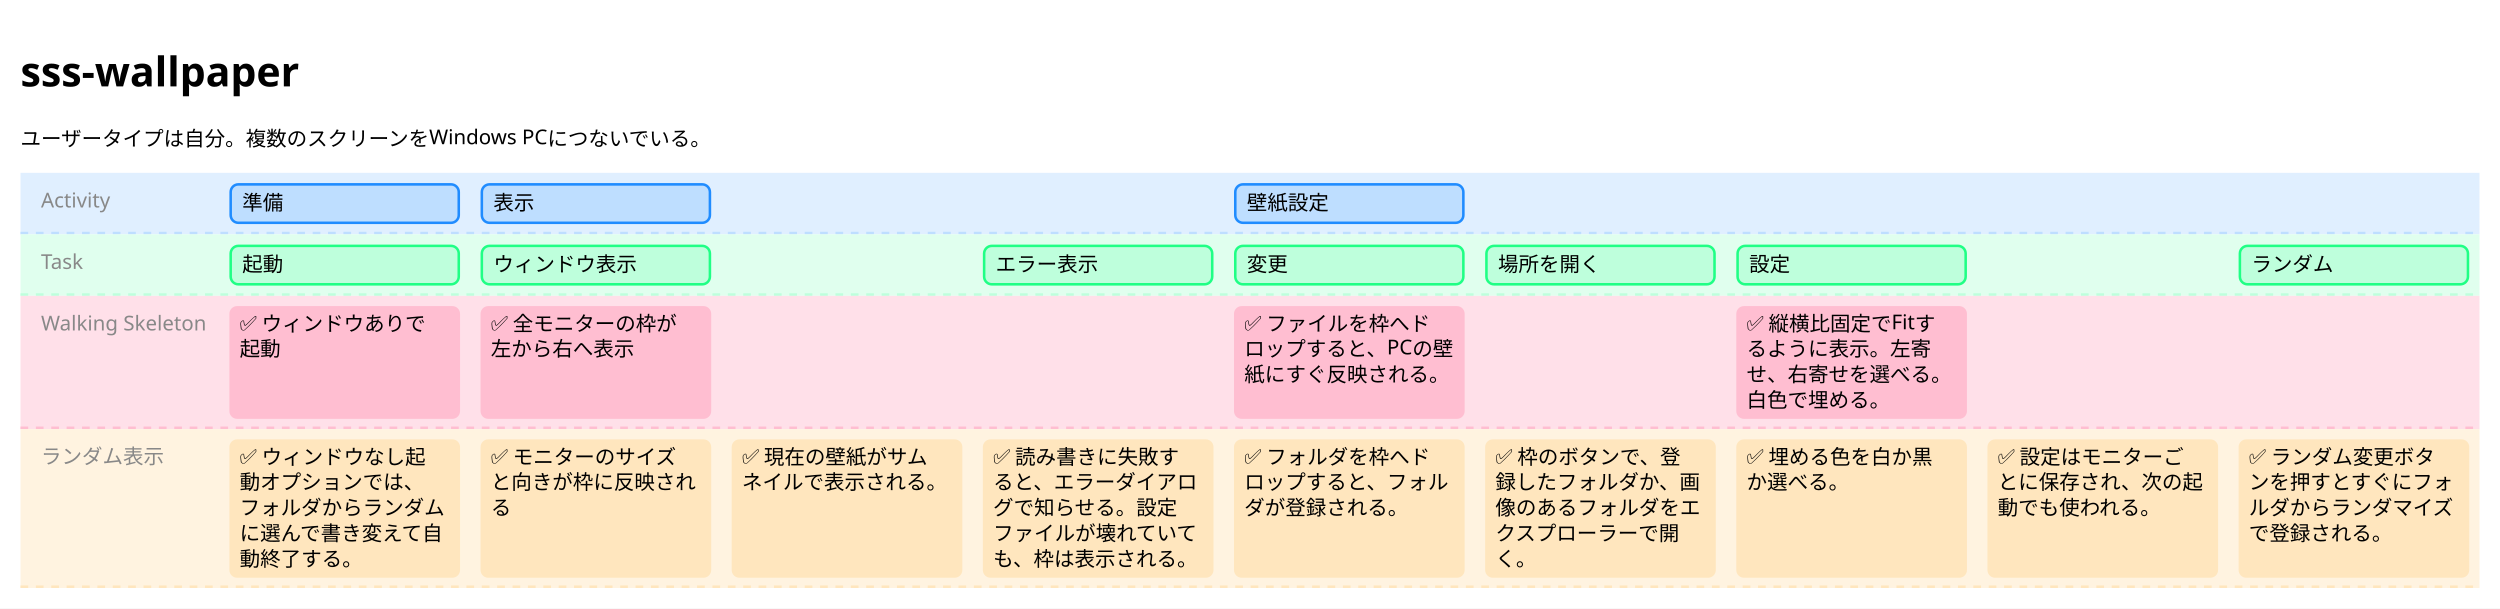
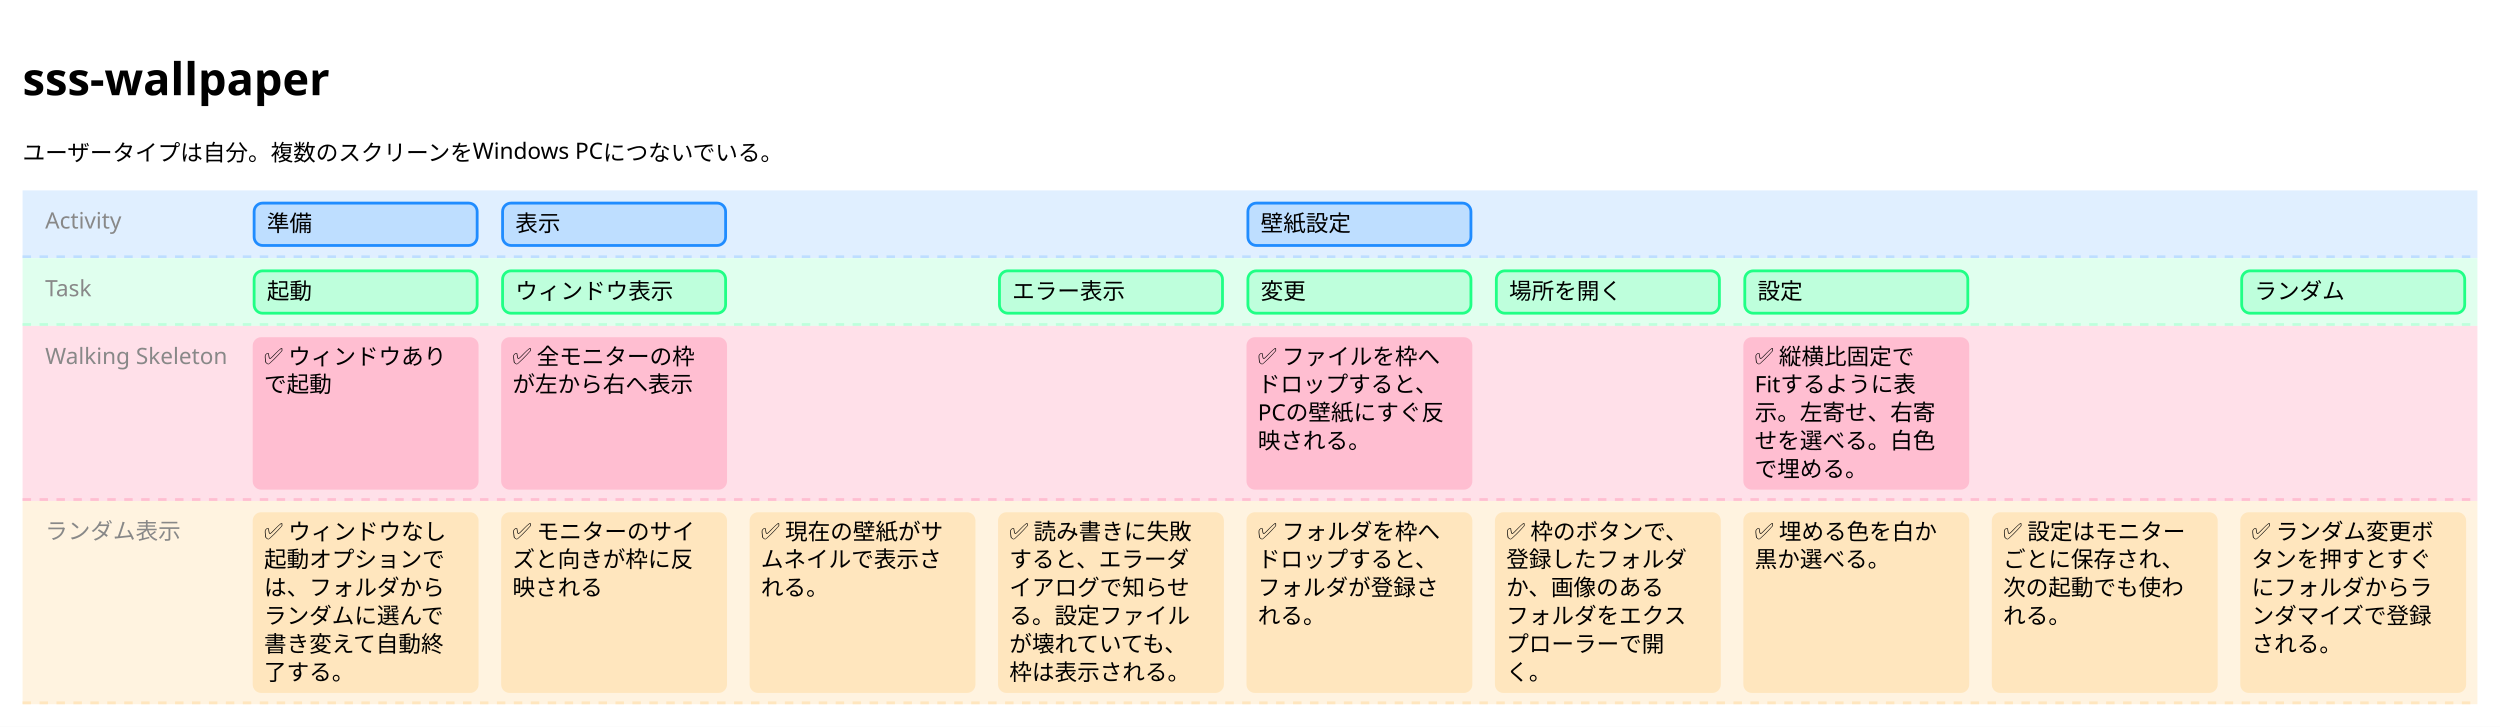
- <svg xmlns="http://www.w3.org/2000/svg" width="1951.023" height="474.88">
+ <svg xmlns="http://www.w3.org/2000/svg" width="1771.023" height="514.88">
  <defs>
    <filter id="shadow" x="-20%" y="-20%" width="140%" height="160%">
      <feDropShadow dx="2" dy="2" stdDeviation="2" flood-color="black" flood-opacity="0.2" />
    </filter>
  </defs>
-   <rect width="1951.023" height="474.88" fill="white" />
+   <rect width="1771.023" height="514.88" fill="white" />
  <text x="16" y="67.44" font-family="sans-serif" font-size="32" font-weight="bold">sss-wallpaper</text>
  <text x="16" y="113.88" font-family="sans-serif" font-size="16">ユーザータイプは自分。複数のスクリーンをWindows PCにつないでいる。</text>
-   <rect id="band-0" x="16" y="134.88" width="1919.023" height="48" fill="#e0efff" />
-   <line x1="16" y1="181.88" x2="1935.023" y2="181.88" stroke="#bedeff" stroke-width="2" stroke-dasharray="6 6" />
-   <rect id="band-1" x="16" y="182.88" width="1919.023" height="48" fill="#e0ffee" />
-   <line x1="16" y1="229.88" x2="1935.023" y2="229.88" stroke="#beffdc" stroke-width="2" stroke-dasharray="6 6" />
-   <rect id="band-2" x="16" y="230.88" width="1919.023" height="104" fill="#ffe0e9" />
-   <line x1="16" y1="333.88" x2="1935.023" y2="333.88" stroke="#ffbed1" stroke-width="2" stroke-dasharray="6 6" />
-   <rect id="band-3" x="16" y="334.88" width="1919.023" height="124" fill="#fff3e0" />
-   <line x1="16" y1="457.88" x2="1935.023" y2="457.88" stroke="#ffe6be" stroke-width="2" stroke-dasharray="6 6" />
+   <rect id="band-0" x="16" y="134.88" width="1739.023" height="48" fill="#e0efff" />
+   <line x1="16" y1="181.88" x2="1755.023" y2="181.88" stroke="#bedeff" stroke-width="2" stroke-dasharray="6 6" />
+   <rect id="band-1" x="16" y="182.88" width="1739.023" height="48" fill="#e0ffee" />
+   <line x1="16" y1="229.88" x2="1755.023" y2="229.88" stroke="#beffdc" stroke-width="2" stroke-dasharray="6 6" />
+   <rect id="band-2" x="16" y="230.88" width="1739.023" height="124" fill="#ffe0e9" />
+   <line x1="16" y1="353.88" x2="1755.023" y2="353.88" stroke="#ffbed1" stroke-width="2" stroke-dasharray="6 6" />
+   <rect id="band-3" x="16" y="354.88" width="1739.023" height="144" fill="#fff3e0" />
+   <line x1="16" y1="497.88" x2="1755.023" y2="497.88" stroke="#ffe6be" stroke-width="2" stroke-dasharray="6 6" />
  <text x="32" y="161.88" font-family="sans-serif" font-size="16" fill="#888888">Activity</text>
  <text x="32" y="209.88" font-family="sans-serif" font-size="16" fill="#888888">Task</text>
  <text x="32" y="257.88" font-family="sans-serif" font-size="16" fill="#888888">Walking Skeleton</text>
-   <text x="32" y="361.88" font-family="sans-serif" font-size="16" fill="#888888">ランダム表示</text>
-   <rect id="card-0" x="180.023" y="143.88" width="178" height="30" rx="6" fill="#bedeff" stroke="#208cff" stroke-width="2" />
+   <text x="32" y="381.88" font-family="sans-serif" font-size="16" fill="#888888">ランダム表示</text>
+   <rect id="card-0" x="180.023" y="143.88" width="158" height="30" rx="6" fill="#bedeff" stroke="#208cff" stroke-width="2" />
  <text x="189.023" y="163.88" font-family="sans-serif" font-size="16">準備</text>
-   <rect id="card-1" x="180.023" y="191.88" width="178" height="30" rx="6" fill="#beffdc" stroke="#20ff85" stroke-width="2" />
+   <rect id="card-1" x="180.023" y="191.88" width="158" height="30" rx="6" fill="#beffdc" stroke="#20ff85" stroke-width="2" />
  <text x="189.023" y="211.88" font-family="sans-serif" font-size="16">起動</text>
-   <rect id="card-2" x="179.023" y="238.88" width="180" height="88" rx="6" fill="#ffbed1" />
-   <text x="187.023" y="257.88" font-family="sans-serif" font-size="16">✅ ウィンドウありで</text>
-   <text x="187.023" y="277.88" font-family="sans-serif" font-size="16">起動</text>
-   <rect id="card-3" x="179.023" y="342.88" width="180" height="108" rx="6" fill="#ffe6be" />
-   <text x="187.023" y="361.88" font-family="sans-serif" font-size="16">✅ ウィンドウなし起</text>
-   <text x="187.023" y="381.88" font-family="sans-serif" font-size="16">動オプションでは、</text>
-   <text x="187.023" y="401.88" font-family="sans-serif" font-size="16">フォルダからランダム</text>
-   <text x="187.023" y="421.88" font-family="sans-serif" font-size="16">に選んで書き変えて自</text>
-   <text x="187.023" y="441.88" font-family="sans-serif" font-size="16">動終了する。</text>
-   <rect id="card-4" x="376.023" y="143.88" width="178" height="30" rx="6" fill="#bedeff" stroke="#208cff" stroke-width="2" />
-   <text x="385.023" y="163.88" font-family="sans-serif" font-size="16">表示</text>
-   <rect id="card-5" x="376.023" y="191.88" width="178" height="30" rx="6" fill="#beffdc" stroke="#20ff85" stroke-width="2" />
-   <text x="385.023" y="211.88" font-family="sans-serif" font-size="16">ウィンドウ表示</text>
-   <rect id="card-6" x="375.023" y="238.88" width="180" height="88" rx="6" fill="#ffbed1" />
-   <text x="383.023" y="257.88" font-family="sans-serif" font-size="16">✅ 全モニターの枠が</text>
-   <text x="383.023" y="277.88" font-family="sans-serif" font-size="16">左から右へ表示</text>
-   <rect id="card-7" x="375.023" y="342.88" width="180" height="108" rx="6" fill="#ffe6be" />
-   <text x="383.023" y="361.88" font-family="sans-serif" font-size="16">✅ モニターのサイズ</text>
-   <text x="383.023" y="381.88" font-family="sans-serif" font-size="16">と向きが枠に反映され</text>
-   <text x="383.023" y="401.88" font-family="sans-serif" font-size="16">る</text>
-   <rect id="card-8" x="571.023" y="342.88" width="180" height="108" rx="6" fill="#ffe6be" />
-   <text x="579.023" y="361.88" font-family="sans-serif" font-size="16">✅ 現在の壁紙がサム</text>
-   <text x="579.023" y="381.88" font-family="sans-serif" font-size="16">ネイルで表示される。</text>
-   <rect id="card-9" x="768.023" y="191.88" width="178" height="30" rx="6" fill="#beffdc" stroke="#20ff85" stroke-width="2" />
-   <text x="777.023" y="211.88" font-family="sans-serif" font-size="16">エラー表示</text>
-   <rect id="card-10" x="767.023" y="342.88" width="180" height="108" rx="6" fill="#ffe6be" />
-   <text x="775.023" y="361.88" font-family="sans-serif" font-size="16">✅ 読み書きに失敗す</text>
-   <text x="775.023" y="381.88" font-family="sans-serif" font-size="16">ると、エラーダイアロ</text>
-   <text x="775.023" y="401.88" font-family="sans-serif" font-size="16">グで知らせる。設定</text>
-   <text x="775.023" y="421.88" font-family="sans-serif" font-size="16">ファイルが壊れていて</text>
-   <text x="775.023" y="441.88" font-family="sans-serif" font-size="16">も、枠は表示される。</text>
-   <rect id="card-11" x="964.023" y="143.88" width="178" height="30" rx="6" fill="#bedeff" stroke="#208cff" stroke-width="2" />
-   <text x="973.023" y="163.88" font-family="sans-serif" font-size="16">壁紙設定</text>
-   <rect id="card-12" x="964.023" y="191.88" width="178" height="30" rx="6" fill="#beffdc" stroke="#20ff85" stroke-width="2" />
-   <text x="973.023" y="211.88" font-family="sans-serif" font-size="16">変更</text>
-   <rect id="card-13" x="963.023" y="238.88" width="180" height="88" rx="6" fill="#ffbed1" />
-   <text x="971.023" y="257.88" font-family="sans-serif" font-size="16">✅ ファイルを枠へド</text>
-   <text x="971.023" y="277.88" font-family="sans-serif" font-size="16">ロップすると、PCの壁</text>
-   <text x="971.023" y="297.88" font-family="sans-serif" font-size="16">紙にすぐ反映される。</text>
-   <rect id="card-14" x="963.023" y="342.88" width="180" height="108" rx="6" fill="#ffe6be" />
-   <text x="971.023" y="361.88" font-family="sans-serif" font-size="16">✅ フォルダを枠へド</text>
-   <text x="971.023" y="381.88" font-family="sans-serif" font-size="16">ロップすると、フォル</text>
-   <text x="971.023" y="401.88" font-family="sans-serif" font-size="16">ダが登録される。</text>
-   <rect id="card-15" x="1160.023" y="191.88" width="178" height="30" rx="6" fill="#beffdc" stroke="#20ff85" stroke-width="2" />
-   <text x="1169.023" y="211.88" font-family="sans-serif" font-size="16">場所を開く</text>
-   <rect id="card-16" x="1159.023" y="342.88" width="180" height="108" rx="6" fill="#ffe6be" />
-   <text x="1167.023" y="361.88" font-family="sans-serif" font-size="16">✅ 枠のボタンで、登</text>
-   <text x="1167.023" y="381.88" font-family="sans-serif" font-size="16">録したフォルダか、画</text>
-   <text x="1167.023" y="401.88" font-family="sans-serif" font-size="16">像のあるフォルダをエ</text>
-   <text x="1167.023" y="421.88" font-family="sans-serif" font-size="16">クスプローラーで開</text>
-   <text x="1167.023" y="441.88" font-family="sans-serif" font-size="16">く。</text>
-   <rect id="card-17" x="1356.023" y="191.88" width="178" height="30" rx="6" fill="#beffdc" stroke="#20ff85" stroke-width="2" />
-   <text x="1365.023" y="211.88" font-family="sans-serif" font-size="16">設定</text>
-   <rect id="card-18" x="1355.023" y="238.88" width="180" height="88" rx="6" fill="#ffbed1" />
-   <text x="1363.023" y="257.88" font-family="sans-serif" font-size="16">✅ 縦横比固定でFitす</text>
-   <text x="1363.023" y="277.88" font-family="sans-serif" font-size="16">るように表示。左寄</text>
-   <text x="1363.023" y="297.88" font-family="sans-serif" font-size="16">せ、右寄せを選べる。</text>
-   <text x="1363.023" y="317.88" font-family="sans-serif" font-size="16">白色で埋める。</text>
-   <rect id="card-19" x="1355.023" y="342.88" width="180" height="108" rx="6" fill="#ffe6be" />
-   <text x="1363.023" y="361.88" font-family="sans-serif" font-size="16">✅ 埋める色を白か黒</text>
-   <text x="1363.023" y="381.88" font-family="sans-serif" font-size="16">か選べる。</text>
-   <rect id="card-20" x="1551.023" y="342.88" width="180" height="108" rx="6" fill="#ffe6be" />
-   <text x="1559.023" y="361.88" font-family="sans-serif" font-size="16">✅ 設定はモニターご</text>
-   <text x="1559.023" y="381.88" font-family="sans-serif" font-size="16">とに保存され、次の起</text>
-   <text x="1559.023" y="401.88" font-family="sans-serif" font-size="16">動でも使われる。</text>
-   <rect id="card-21" x="1748.023" y="191.88" width="178" height="30" rx="6" fill="#beffdc" stroke="#20ff85" stroke-width="2" />
-   <text x="1757.023" y="211.88" font-family="sans-serif" font-size="16">ランダム</text>
-   <rect id="card-22" x="1747.023" y="342.88" width="180" height="108" rx="6" fill="#ffe6be" />
-   <text x="1755.023" y="361.88" font-family="sans-serif" font-size="16">✅ ランダム変更ボタ</text>
-   <text x="1755.023" y="381.88" font-family="sans-serif" font-size="16">ンを押すとすぐにフォ</text>
-   <text x="1755.023" y="401.88" font-family="sans-serif" font-size="16">ルダからランダマイズ</text>
-   <text x="1755.023" y="421.88" font-family="sans-serif" font-size="16">で登録される。</text>
+   <rect id="card-2" x="179.023" y="238.88" width="160" height="108" rx="6" fill="#ffbed1" />
+   <text x="187.023" y="257.88" font-family="sans-serif" font-size="16">✅ ウィンドウあり</text>
+   <text x="187.023" y="277.88" font-family="sans-serif" font-size="16">で起動</text>
+   <rect id="card-3" x="179.023" y="362.88" width="160" height="128" rx="6" fill="#ffe6be" />
+   <text x="187.023" y="381.88" font-family="sans-serif" font-size="16">✅ ウィンドウなし</text>
+   <text x="187.023" y="401.88" font-family="sans-serif" font-size="16">起動オプションで</text>
+   <text x="187.023" y="421.88" font-family="sans-serif" font-size="16">は、フォルダから</text>
+   <text x="187.023" y="441.88" font-family="sans-serif" font-size="16">ランダムに選んで</text>
+   <text x="187.023" y="461.88" font-family="sans-serif" font-size="16">書き変えて自動終</text>
+   <text x="187.023" y="481.88" font-family="sans-serif" font-size="16">了する。</text>
+   <rect id="card-4" x="356.023" y="143.88" width="158" height="30" rx="6" fill="#bedeff" stroke="#208cff" stroke-width="2" />
+   <text x="365.023" y="163.88" font-family="sans-serif" font-size="16">表示</text>
+   <rect id="card-5" x="356.023" y="191.88" width="158" height="30" rx="6" fill="#beffdc" stroke="#20ff85" stroke-width="2" />
+   <text x="365.023" y="211.88" font-family="sans-serif" font-size="16">ウィンドウ表示</text>
+   <rect id="card-6" x="355.023" y="238.88" width="160" height="108" rx="6" fill="#ffbed1" />
+   <text x="363.023" y="257.88" font-family="sans-serif" font-size="16">✅ 全モニターの枠</text>
+   <text x="363.023" y="277.88" font-family="sans-serif" font-size="16">が左から右へ表示</text>
+   <rect id="card-7" x="355.023" y="362.88" width="160" height="128" rx="6" fill="#ffe6be" />
+   <text x="363.023" y="381.88" font-family="sans-serif" font-size="16">✅ モニターのサイ</text>
+   <text x="363.023" y="401.88" font-family="sans-serif" font-size="16">ズと向きが枠に反</text>
+   <text x="363.023" y="421.88" font-family="sans-serif" font-size="16">映される</text>
+   <rect id="card-8" x="531.023" y="362.88" width="160" height="128" rx="6" fill="#ffe6be" />
+   <text x="539.023" y="381.88" font-family="sans-serif" font-size="16">✅ 現在の壁紙がサ</text>
+   <text x="539.023" y="401.88" font-family="sans-serif" font-size="16">ムネイルで表示さ</text>
+   <text x="539.023" y="421.88" font-family="sans-serif" font-size="16">れる。</text>
+   <rect id="card-9" x="708.023" y="191.88" width="158" height="30" rx="6" fill="#beffdc" stroke="#20ff85" stroke-width="2" />
+   <text x="717.023" y="211.88" font-family="sans-serif" font-size="16">エラー表示</text>
+   <rect id="card-10" x="707.023" y="362.88" width="160" height="128" rx="6" fill="#ffe6be" />
+   <text x="715.023" y="381.88" font-family="sans-serif" font-size="16">✅ 読み書きに失敗</text>
+   <text x="715.023" y="401.88" font-family="sans-serif" font-size="16">すると、エラーダ</text>
+   <text x="715.023" y="421.88" font-family="sans-serif" font-size="16">イアログで知らせ</text>
+   <text x="715.023" y="441.88" font-family="sans-serif" font-size="16">る。設定ファイル</text>
+   <text x="715.023" y="461.88" font-family="sans-serif" font-size="16">が壊れていても、</text>
+   <text x="715.023" y="481.88" font-family="sans-serif" font-size="16">枠は表示される。</text>
+   <rect id="card-11" x="884.023" y="143.88" width="158" height="30" rx="6" fill="#bedeff" stroke="#208cff" stroke-width="2" />
+   <text x="893.023" y="163.88" font-family="sans-serif" font-size="16">壁紙設定</text>
+   <rect id="card-12" x="884.023" y="191.88" width="158" height="30" rx="6" fill="#beffdc" stroke="#20ff85" stroke-width="2" />
+   <text x="893.023" y="211.88" font-family="sans-serif" font-size="16">変更</text>
+   <rect id="card-13" x="883.023" y="238.88" width="160" height="108" rx="6" fill="#ffbed1" />
+   <text x="891.023" y="257.88" font-family="sans-serif" font-size="16">✅ ファイルを枠へ</text>
+   <text x="891.023" y="277.88" font-family="sans-serif" font-size="16">ドロップすると、</text>
+   <text x="891.023" y="297.88" font-family="sans-serif" font-size="16">PCの壁紙にすぐ反</text>
+   <text x="891.023" y="317.88" font-family="sans-serif" font-size="16">映される。</text>
+   <rect id="card-14" x="883.023" y="362.88" width="160" height="128" rx="6" fill="#ffe6be" />
+   <text x="891.023" y="381.88" font-family="sans-serif" font-size="16">✅ フォルダを枠へ</text>
+   <text x="891.023" y="401.88" font-family="sans-serif" font-size="16">ドロップすると、</text>
+   <text x="891.023" y="421.88" font-family="sans-serif" font-size="16">フォルダが登録さ</text>
+   <text x="891.023" y="441.88" font-family="sans-serif" font-size="16">れる。</text>
+   <rect id="card-15" x="1060.023" y="191.88" width="158" height="30" rx="6" fill="#beffdc" stroke="#20ff85" stroke-width="2" />
+   <text x="1069.023" y="211.88" font-family="sans-serif" font-size="16">場所を開く</text>
+   <rect id="card-16" x="1059.023" y="362.88" width="160" height="128" rx="6" fill="#ffe6be" />
+   <text x="1067.023" y="381.88" font-family="sans-serif" font-size="16">✅ 枠のボタンで、</text>
+   <text x="1067.023" y="401.88" font-family="sans-serif" font-size="16">登録したフォルダ</text>
+   <text x="1067.023" y="421.88" font-family="sans-serif" font-size="16">か、画像のある</text>
+   <text x="1067.023" y="441.88" font-family="sans-serif" font-size="16">フォルダをエクス</text>
+   <text x="1067.023" y="461.88" font-family="sans-serif" font-size="16">プローラーで開</text>
+   <text x="1067.023" y="481.88" font-family="sans-serif" font-size="16">く。</text>
+   <rect id="card-17" x="1236.023" y="191.88" width="158" height="30" rx="6" fill="#beffdc" stroke="#20ff85" stroke-width="2" />
+   <text x="1245.023" y="211.88" font-family="sans-serif" font-size="16">設定</text>
+   <rect id="card-18" x="1235.023" y="238.88" width="160" height="108" rx="6" fill="#ffbed1" />
+   <text x="1243.023" y="257.88" font-family="sans-serif" font-size="16">✅ 縦横比固定で</text>
+   <text x="1243.023" y="277.88" font-family="sans-serif" font-size="16">Fitするように表</text>
+   <text x="1243.023" y="297.88" font-family="sans-serif" font-size="16">示。左寄せ、右寄</text>
+   <text x="1243.023" y="317.88" font-family="sans-serif" font-size="16">せを選べる。白色</text>
+   <text x="1243.023" y="337.88" font-family="sans-serif" font-size="16">で埋める。</text>
+   <rect id="card-19" x="1235.023" y="362.88" width="160" height="128" rx="6" fill="#ffe6be" />
+   <text x="1243.023" y="381.88" font-family="sans-serif" font-size="16">✅ 埋める色を白か</text>
+   <text x="1243.023" y="401.88" font-family="sans-serif" font-size="16">黒か選べる。</text>
+   <rect id="card-20" x="1411.023" y="362.88" width="160" height="128" rx="6" fill="#ffe6be" />
+   <text x="1419.023" y="381.88" font-family="sans-serif" font-size="16">✅ 設定はモニター</text>
+   <text x="1419.023" y="401.88" font-family="sans-serif" font-size="16">ごとに保存され、</text>
+   <text x="1419.023" y="421.88" font-family="sans-serif" font-size="16">次の起動でも使わ</text>
+   <text x="1419.023" y="441.88" font-family="sans-serif" font-size="16">れる。</text>
+   <rect id="card-21" x="1588.023" y="191.88" width="158" height="30" rx="6" fill="#beffdc" stroke="#20ff85" stroke-width="2" />
+   <text x="1597.023" y="211.88" font-family="sans-serif" font-size="16">ランダム</text>
+   <rect id="card-22" x="1587.023" y="362.88" width="160" height="128" rx="6" fill="#ffe6be" />
+   <text x="1595.023" y="381.88" font-family="sans-serif" font-size="16">✅ ランダム変更ボ</text>
+   <text x="1595.023" y="401.88" font-family="sans-serif" font-size="16">タンを押すとすぐ</text>
+   <text x="1595.023" y="421.88" font-family="sans-serif" font-size="16">にフォルダからラ</text>
+   <text x="1595.023" y="441.88" font-family="sans-serif" font-size="16">ンダマイズで登録</text>
+   <text x="1595.023" y="461.88" font-family="sans-serif" font-size="16">される。</text>
</svg>
